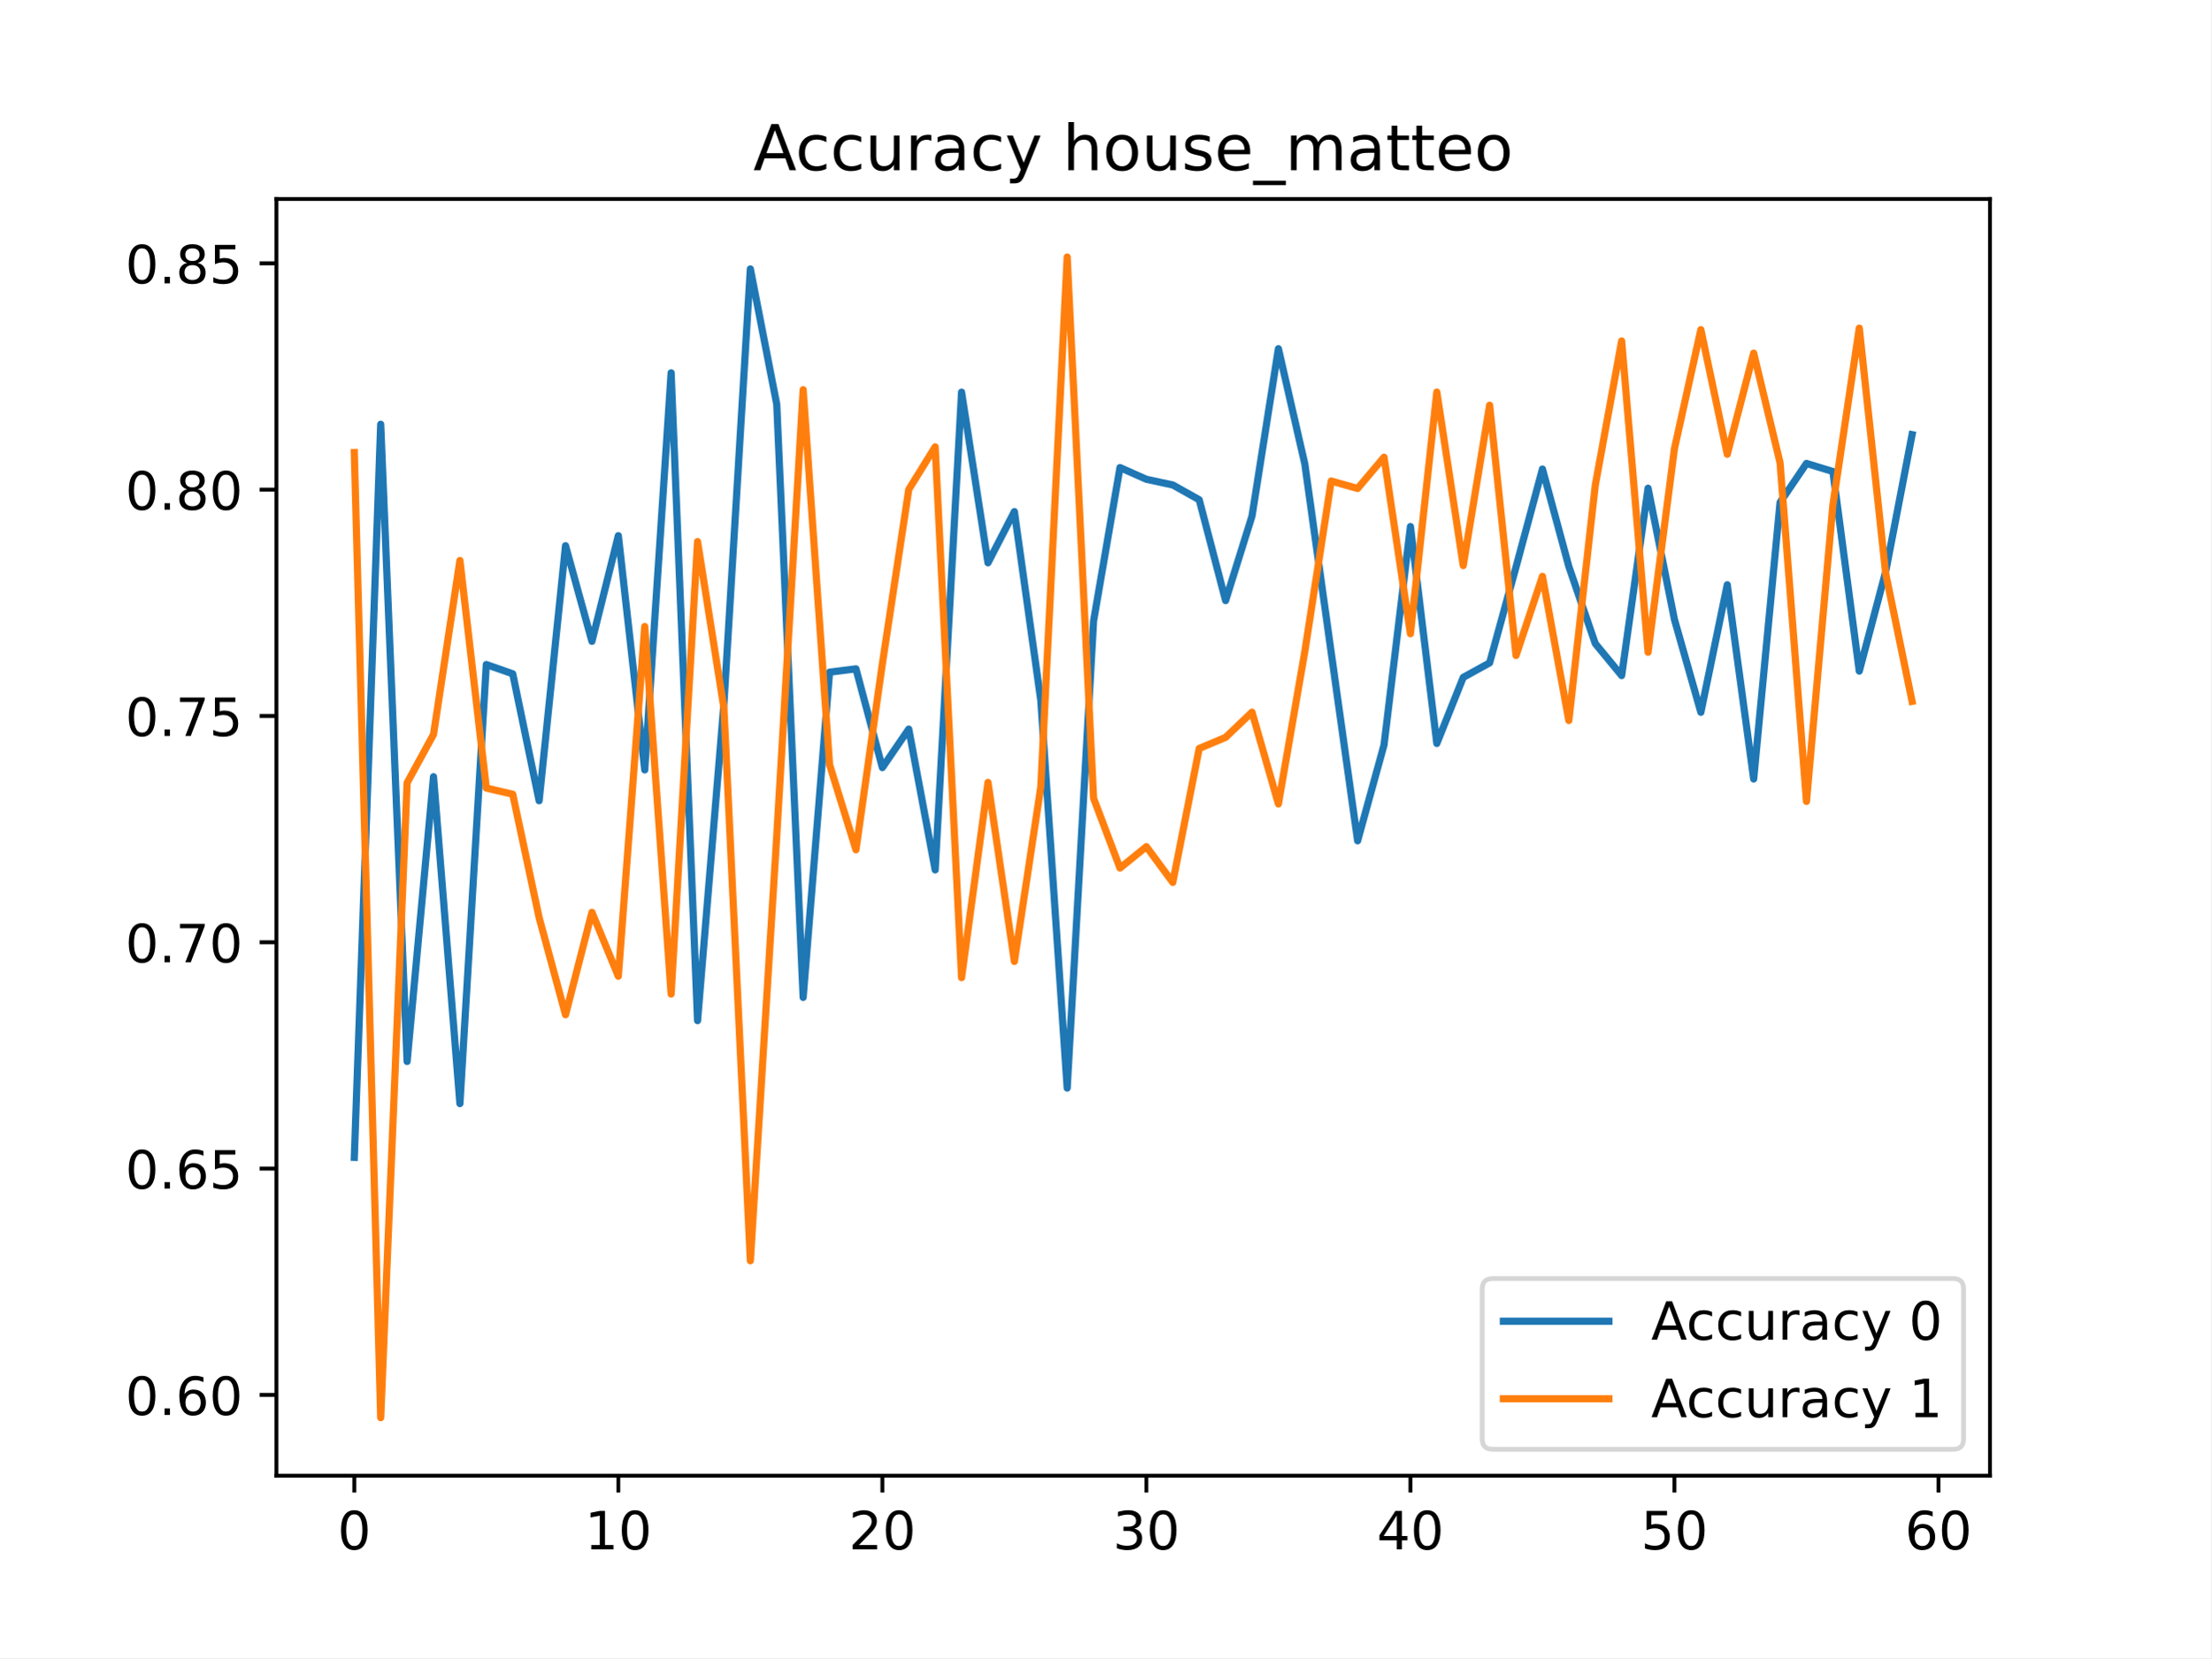
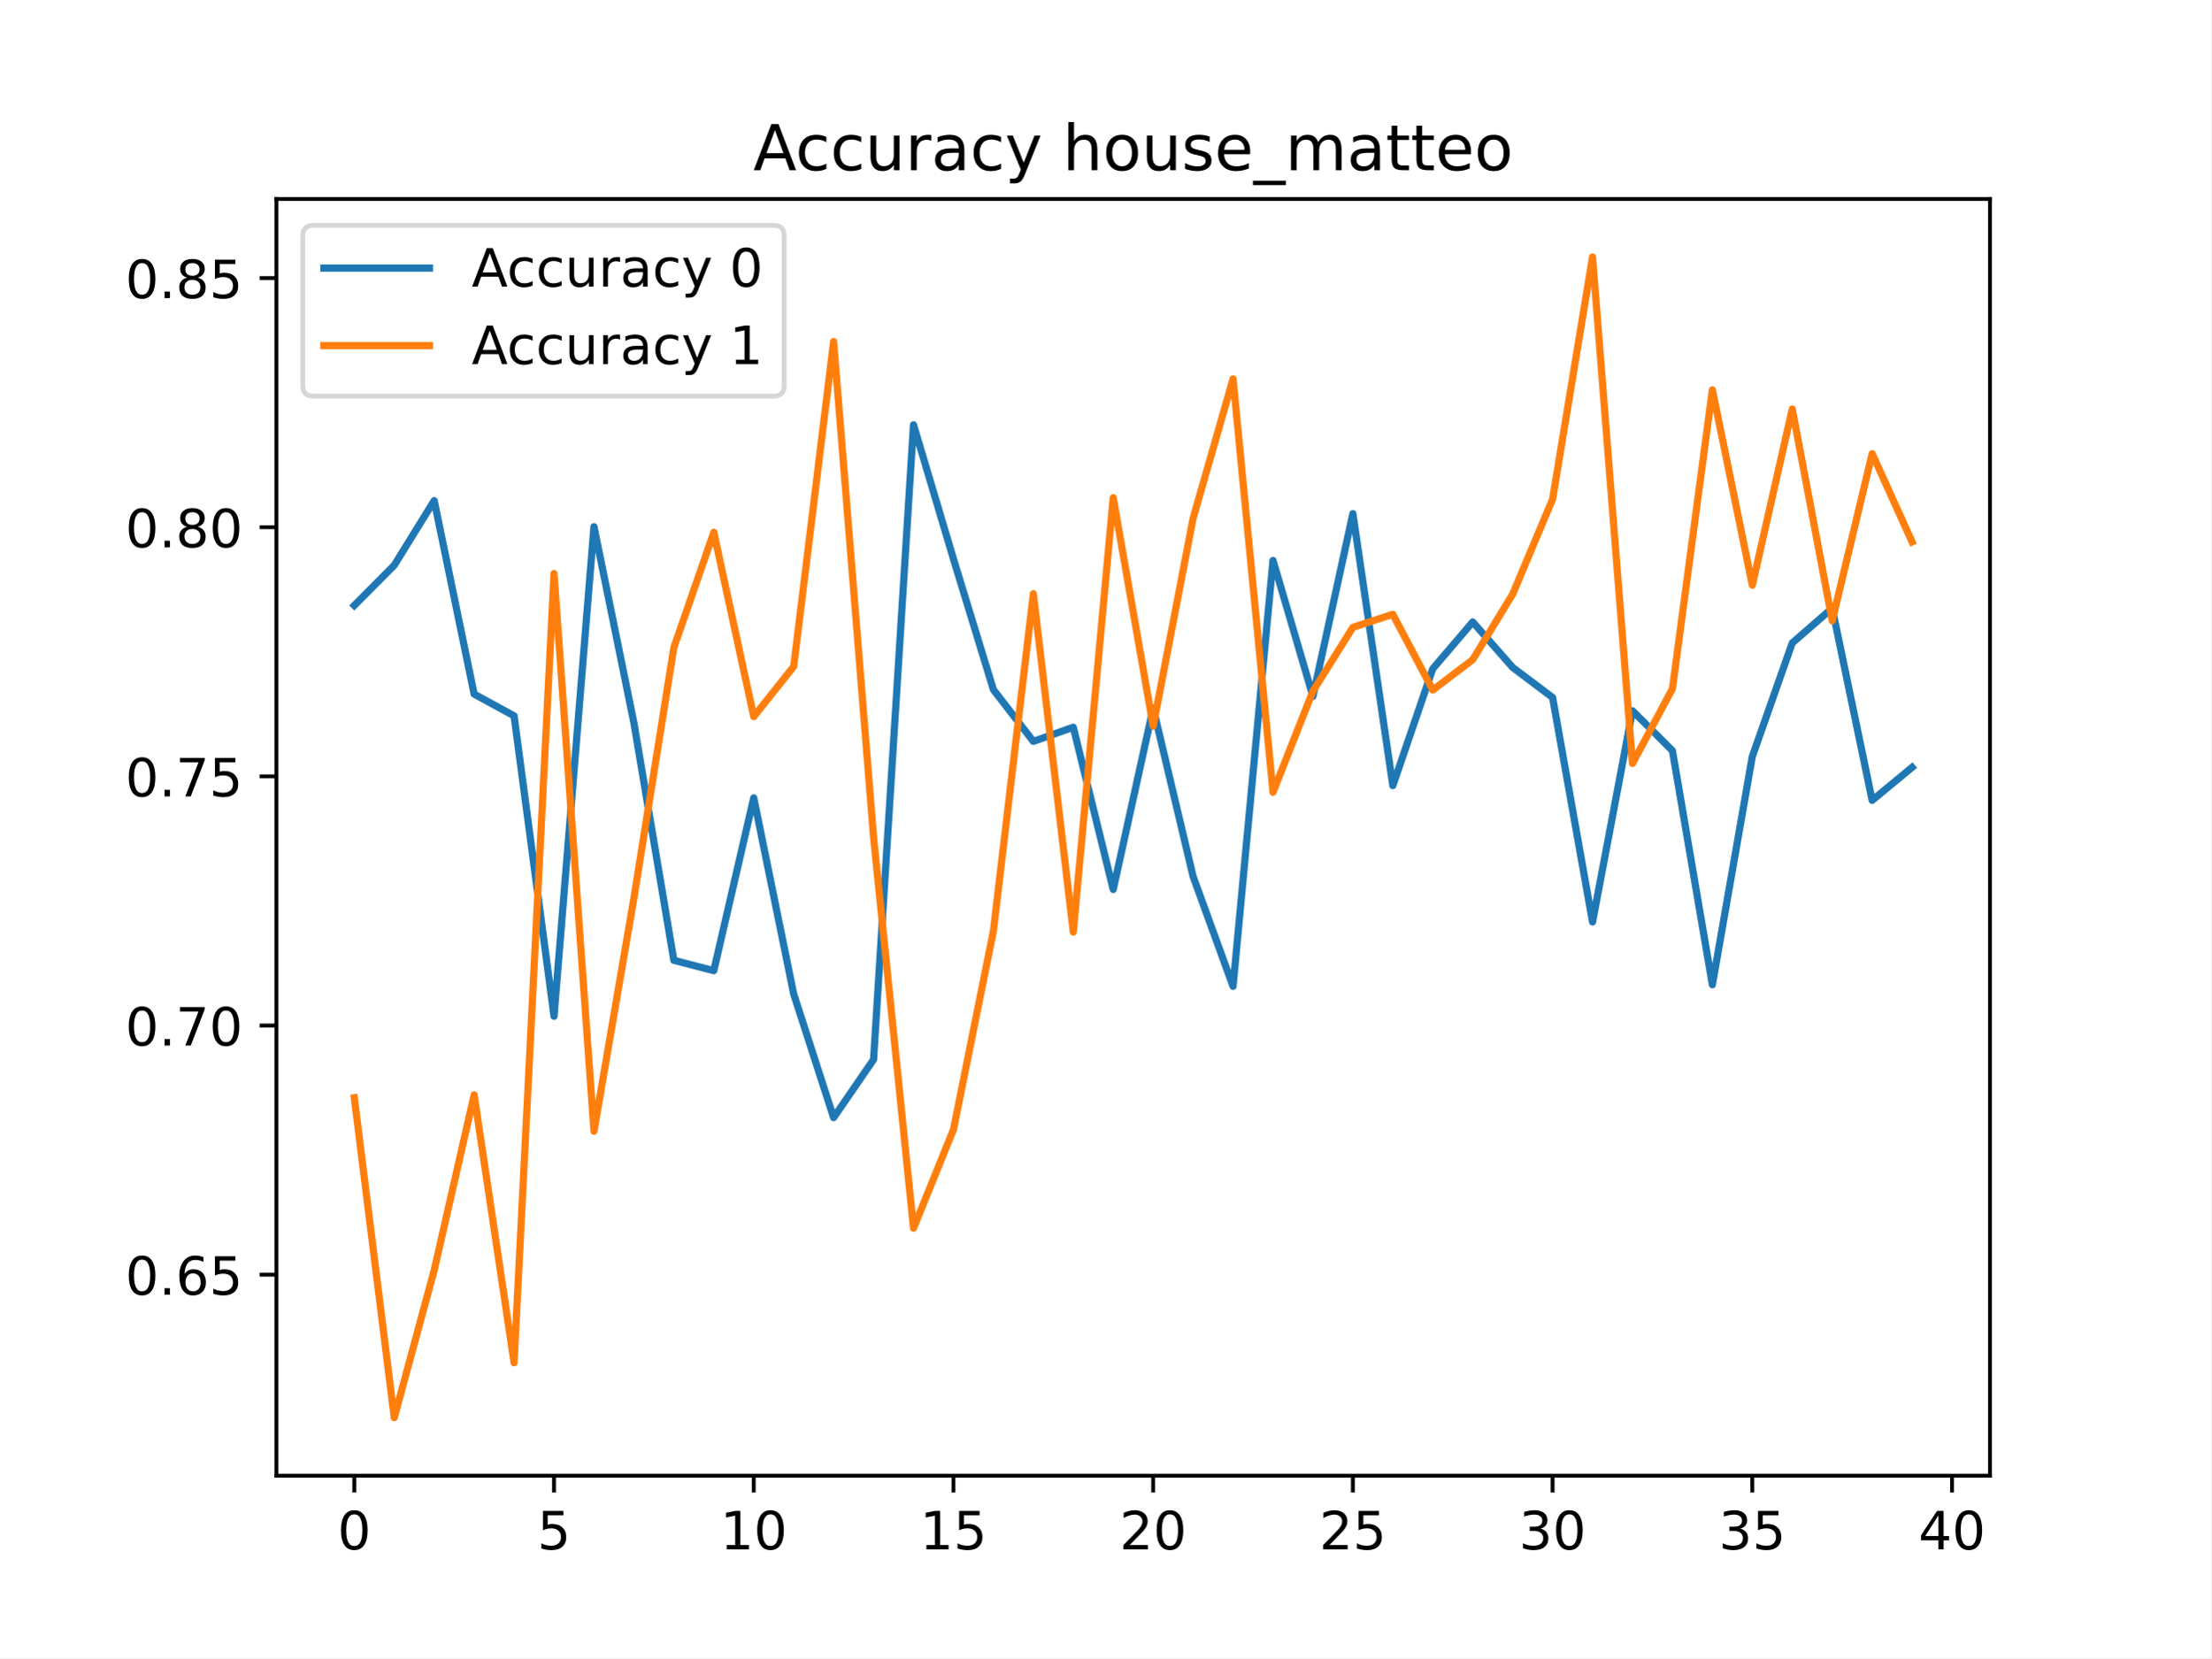
<svg xmlns="http://www.w3.org/2000/svg" xmlns:xlink="http://www.w3.org/1999/xlink" width="460.8pt" height="345.6pt" viewBox="0 0 460.8 345.6" version="1.1">
  <defs>
    <style type="text/css">*{stroke-linejoin: round; stroke-linecap: butt}</style>
  </defs>
  <g id="figure_1">
    <g id="patch_1">
      <path d="M 0 345.6  L 460.8 345.6  L 460.8 0  L 0 0  z " style="fill: #ffffff" />
    </g>
    <g id="axes_1">
      <g id="patch_2">
        <path d="M 57.6 307.584  L 414.72 307.584  L 414.72 41.472  L 57.6 41.472  z " style="fill: #ffffff" />
      </g>
      <g id="matplotlib.axis_1">
        <g id="xtick_1">
          <g id="line2d_1">
            <defs>
-               <path id="mea5932f3ab" d="M 0 0  L 0 3.5  " style="stroke: #000000; stroke-width: 0.8" />
+               <path id="m6c696d78ac" d="M 0 0  L 0 3.5  " style="stroke: #000000; stroke-width: 0.8" />
            </defs>
            <g>
-               <use xlink:href="#mea5932f3ab" x="73.833" y="307.584" style="stroke: #000000; stroke-width: 0.8" />
+               <use xlink:href="#m6c696d78ac" x="73.833" y="307.584" style="stroke: #000000; stroke-width: 0.8" />
            </g>
          </g>
          <g id="text_1">
            <g transform="translate(70.33335 322.9423) scale(0.11 -0.11)">
              <defs>
                <path id="DejaVuSans-30" d="M 2034 4250  Q 1547 4250 1301 3770  Q 1056 3291 1056 2328  Q 1056 1369 1301 889  Q 1547 409 2034 409  Q 2525 409 2770 889  Q 3016 1369 3016 2328  Q 3016 3291 2770 3770  Q 2525 4250 2034 4250  z M 2034 4750  Q 2819 4750 3233 4129  Q 3647 3509 3647 2328  Q 3647 1150 3233 529  Q 2819 -91 2034 -91  Q 1250 -91 836 529  Q 422 1150 422 2328  Q 422 3509 836 4129  Q 1250 4750 2034 4750  z " transform="scale(0.015625)" />
              </defs>
              <use xlink:href="#DejaVuSans-30" />
            </g>
          </g>
        </g>
        <g id="xtick_2">
          <g id="line2d_2">
            <g>
-               <use xlink:href="#mea5932f3ab" x="128.859" y="307.584" style="stroke: #000000; stroke-width: 0.8" />
+               <use xlink:href="#m6c696d78ac" x="115.455" y="307.584" style="stroke: #000000; stroke-width: 0.8" />
            </g>
          </g>
          <g id="text_2">
-             <g transform="translate(121.8602 322.9423) scale(0.11 -0.11)">
+             <g transform="translate(111.9557 322.9423) scale(0.11 -0.11)">
+               <defs>
+                 <path id="DejaVuSans-35" d="M 691 4666  L 3169 4666  L 3169 4134  L 1269 4134  L 1269 2991  Q 1406 3038 1543 3061  Q 1681 3084 1819 3084  Q 2600 3084 3056 2656  Q 3513 2228 3513 1497  Q 3513 744 3044 326  Q 2575 -91 1722 -91  Q 1428 -91 1123 -41  Q 819 9 494 109  L 494 744  Q 775 591 1075 516  Q 1375 441 1709 441  Q 2250 441 2565 725  Q 2881 1009 2881 1497  Q 2881 1984 2565 2268  Q 2250 2553 1709 2553  Q 1456 2553 1204 2497  Q 953 2441 691 2322  L 691 4666  z " transform="scale(0.015625)" />
+               </defs>
+               <use xlink:href="#DejaVuSans-35" />
+             </g>
+           </g>
+         </g>
+         <g id="xtick_3">
+           <g id="line2d_3">
+             <g>
+               <use xlink:href="#m6c696d78ac" x="157.077" y="307.584" style="stroke: #000000; stroke-width: 0.8" />
+             </g>
+           </g>
+           <g id="text_3">
+             <g transform="translate(150.0787 322.9423) scale(0.11 -0.11)">
              <defs>
                <path id="DejaVuSans-31" d="M 794 531  L 1825 531  L 1825 4091  L 703 3866  L 703 4441  L 1819 4666  L 2450 4666  L 2450 531  L 3481 531  L 3481 0  L 794 0  L 794 531  z " transform="scale(0.015625)" />
              </defs>
              <use xlink:href="#DejaVuSans-31" />
              <use xlink:href="#DejaVuSans-30" x="63.623" />
            </g>
          </g>
        </g>
-         <g id="xtick_3">
-           <g id="line2d_3">
-             <g>
-               <use xlink:href="#mea5932f3ab" x="183.885" y="307.584" style="stroke: #000000; stroke-width: 0.8" />
-             </g>
-           </g>
-           <g id="text_3">
-             <g transform="translate(176.8864 322.9423) scale(0.11 -0.11)">
+         <g id="xtick_4">
+           <g id="line2d_4">
+             <g>
+               <use xlink:href="#m6c696d78ac" x="198.7" y="307.584" style="stroke: #000000; stroke-width: 0.8" />
+             </g>
+           </g>
+           <g id="text_4">
+             <g transform="translate(191.7011 322.9423) scale(0.11 -0.11)">
+               <use xlink:href="#DejaVuSans-31" />
+               <use xlink:href="#DejaVuSans-35" x="63.623" />
+             </g>
+           </g>
+         </g>
+         <g id="xtick_5">
+           <g id="line2d_5">
+             <g>
+               <use xlink:href="#m6c696d78ac" x="240.322" y="307.584" style="stroke: #000000; stroke-width: 0.8" />
+             </g>
+           </g>
+           <g id="text_5">
+             <g transform="translate(233.3235 322.9423) scale(0.11 -0.11)">
              <defs>
                <path id="DejaVuSans-32" d="M 1228 531  L 3431 531  L 3431 0  L 469 0  L 469 531  Q 828 903 1448 1529  Q 2069 2156 2228 2338  Q 2531 2678 2651 2914  Q 2772 3150 2772 3378  Q 2772 3750 2511 3984  Q 2250 4219 1831 4219  Q 1534 4219 1204 4116  Q 875 4013 500 3803  L 500 4441  Q 881 4594 1212 4672  Q 1544 4750 1819 4750  Q 2544 4750 2975 4387  Q 3406 4025 3406 3419  Q 3406 3131 3298 2873  Q 3191 2616 2906 2266  Q 2828 2175 2409 1742  Q 1991 1309 1228 531  z " transform="scale(0.015625)" />
              </defs>
              <use xlink:href="#DejaVuSans-32" />
              <use xlink:href="#DejaVuSans-30" x="63.623" />
            </g>
          </g>
        </g>
-         <g id="xtick_4">
-           <g id="line2d_4">
-             <g>
-               <use xlink:href="#mea5932f3ab" x="238.911" y="307.584" style="stroke: #000000; stroke-width: 0.8" />
-             </g>
-           </g>
-           <g id="text_4">
-             <g transform="translate(231.9126 322.9423) scale(0.11 -0.11)">
+         <g id="xtick_6">
+           <g id="line2d_6">
+             <g>
+               <use xlink:href="#m6c696d78ac" x="281.945" y="307.584" style="stroke: #000000; stroke-width: 0.8" />
+             </g>
+           </g>
+           <g id="text_6">
+             <g transform="translate(274.9459 322.9423) scale(0.11 -0.11)">
+               <use xlink:href="#DejaVuSans-32" />
+               <use xlink:href="#DejaVuSans-35" x="63.623" />
+             </g>
+           </g>
+         </g>
+         <g id="xtick_7">
+           <g id="line2d_7">
+             <g>
+               <use xlink:href="#m6c696d78ac" x="323.567" y="307.584" style="stroke: #000000; stroke-width: 0.8" />
+             </g>
+           </g>
+           <g id="text_7">
+             <g transform="translate(316.5682 322.9423) scale(0.11 -0.11)">
              <defs>
                <path id="DejaVuSans-33" d="M 2597 2516  Q 3050 2419 3304 2112  Q 3559 1806 3559 1356  Q 3559 666 3084 287  Q 2609 -91 1734 -91  Q 1441 -91 1130 -33  Q 819 25 488 141  L 488 750  Q 750 597 1062 519  Q 1375 441 1716 441  Q 2309 441 2620 675  Q 2931 909 2931 1356  Q 2931 1769 2642 2001  Q 2353 2234 1838 2234  L 1294 2234  L 1294 2753  L 1863 2753  Q 2328 2753 2575 2939  Q 2822 3125 2822 3475  Q 2822 3834 2567 4026  Q 2313 4219 1838 4219  Q 1578 4219 1281 4162  Q 984 4106 628 3988  L 628 4550  Q 988 4650 1302 4700  Q 1616 4750 1894 4750  Q 2613 4750 3031 4423  Q 3450 4097 3450 3541  Q 3450 3153 3228 2886  Q 3006 2619 2597 2516  z " transform="scale(0.015625)" />
              </defs>
              <use xlink:href="#DejaVuSans-33" />
              <use xlink:href="#DejaVuSans-30" x="63.623" />
            </g>
          </g>
        </g>
-         <g id="xtick_5">
-           <g id="line2d_5">
-             <g>
-               <use xlink:href="#mea5932f3ab" x="293.938" y="307.584" style="stroke: #000000; stroke-width: 0.8" />
-             </g>
-           </g>
-           <g id="text_5">
-             <g transform="translate(286.9388 322.9423) scale(0.11 -0.11)">
+         <g id="xtick_8">
+           <g id="line2d_8">
+             <g>
+               <use xlink:href="#m6c696d78ac" x="365.189" y="307.584" style="stroke: #000000; stroke-width: 0.8" />
+             </g>
+           </g>
+           <g id="text_8">
+             <g transform="translate(358.1906 322.9423) scale(0.11 -0.11)">
+               <use xlink:href="#DejaVuSans-33" />
+               <use xlink:href="#DejaVuSans-35" x="63.623" />
+             </g>
+           </g>
+         </g>
+         <g id="xtick_9">
+           <g id="line2d_9">
+             <g>
+               <use xlink:href="#m6c696d78ac" x="406.812" y="307.584" style="stroke: #000000; stroke-width: 0.8" />
+             </g>
+           </g>
+           <g id="text_9">
+             <g transform="translate(399.813 322.9423) scale(0.11 -0.11)">
              <defs>
                <path id="DejaVuSans-34" d="M 2419 4116  L 825 1625  L 2419 1625  L 2419 4116  z M 2253 4666  L 3047 4666  L 3047 1625  L 3713 1625  L 3713 1100  L 3047 1100  L 3047 0  L 2419 0  L 2419 1100  L 313 1100  L 313 1709  L 2253 4666  z " transform="scale(0.015625)" />
              </defs>
              <use xlink:href="#DejaVuSans-34" />
              <use xlink:href="#DejaVuSans-30" x="63.623" />
            </g>
          </g>
        </g>
-         <g id="xtick_6">
-           <g id="line2d_6">
-             <g>
-               <use xlink:href="#mea5932f3ab" x="348.964" y="307.584" style="stroke: #000000; stroke-width: 0.8" />
-             </g>
-           </g>
-           <g id="text_6">
-             <g transform="translate(341.9649 322.9423) scale(0.11 -0.11)">
-               <defs>
-                 <path id="DejaVuSans-35" d="M 691 4666  L 3169 4666  L 3169 4134  L 1269 4134  L 1269 2991  Q 1406 3038 1543 3061  Q 1681 3084 1819 3084  Q 2600 3084 3056 2656  Q 3513 2228 3513 1497  Q 3513 744 3044 326  Q 2575 -91 1722 -91  Q 1428 -91 1123 -41  Q 819 9 494 109  L 494 744  Q 775 591 1075 516  Q 1375 441 1709 441  Q 2250 441 2565 725  Q 2881 1009 2881 1497  Q 2881 1984 2565 2268  Q 2250 2553 1709 2553  Q 1456 2553 1204 2497  Q 953 2441 691 2322  L 691 4666  z " transform="scale(0.015625)" />
-               </defs>
-               <use xlink:href="#DejaVuSans-35" />
-               <use xlink:href="#DejaVuSans-30" x="63.623" />
-             </g>
-           </g>
-         </g>
-         <g id="xtick_7">
-           <g id="line2d_7">
-             <g>
-               <use xlink:href="#mea5932f3ab" x="403.99" y="307.584" style="stroke: #000000; stroke-width: 0.8" />
-             </g>
-           </g>
-           <g id="text_7">
-             <g transform="translate(396.9911 322.9423) scale(0.11 -0.11)">
-               <defs>
-                 <path id="DejaVuSans-36" d="M 2113 2584  Q 1688 2584 1439 2293  Q 1191 2003 1191 1497  Q 1191 994 1439 701  Q 1688 409 2113 409  Q 2538 409 2786 701  Q 3034 994 3034 1497  Q 3034 2003 2786 2293  Q 2538 2584 2113 2584  z M 3366 4563  L 3366 3988  Q 3128 4100 2886 4159  Q 2644 4219 2406 4219  Q 1781 4219 1451 3797  Q 1122 3375 1075 2522  Q 1259 2794 1537 2939  Q 1816 3084 2150 3084  Q 2853 3084 3261 2657  Q 3669 2231 3669 1497  Q 3669 778 3244 343  Q 2819 -91 2113 -91  Q 1303 -91 875 529  Q 447 1150 447 2328  Q 447 3434 972 4092  Q 1497 4750 2381 4750  Q 2619 4750 2861 4703  Q 3103 4656 3366 4563  z " transform="scale(0.015625)" />
-               </defs>
-               <use xlink:href="#DejaVuSans-36" />
-               <use xlink:href="#DejaVuSans-30" x="63.623" />
-             </g>
-           </g>
-         </g>
      </g>
      <g id="matplotlib.axis_2">
        <g id="ytick_1">
-           <g id="line2d_8">
+           <g id="line2d_10">
            <defs>
-               <path id="mc8de9f259e" d="M 0 0  L -3.5 0  " style="stroke: #000000; stroke-width: 0.8" />
+               <path id="m662766ee62" d="M 0 0  L -3.5 0  " style="stroke: #000000; stroke-width: 0.8" />
            </defs>
            <g>
-               <use xlink:href="#mc8de9f259e" x="57.6" y="290.747" style="stroke: #000000; stroke-width: 0.8" />
-             </g>
-           </g>
-           <g id="text_8">
-             <g transform="translate(26.10781 294.9262) scale(0.11 -0.11)">
+               <use xlink:href="#m662766ee62" x="57.6" y="265.68" style="stroke: #000000; stroke-width: 0.8" />
+             </g>
+           </g>
+           <g id="text_10">
+             <g transform="translate(26.10781 269.8594) scale(0.11 -0.11)">
              <defs>
                <path id="DejaVuSans-2e" d="M 684 794  L 1344 794  L 1344 0  L 684 0  L 684 794  z " transform="scale(0.015625)" />
-               </defs>
-               <use xlink:href="#DejaVuSans-30" />
-               <use xlink:href="#DejaVuSans-2e" x="63.623" />
-               <use xlink:href="#DejaVuSans-36" x="95.41" />
-               <use xlink:href="#DejaVuSans-30" x="159.033" />
-             </g>
-           </g>
-         </g>
-         <g id="ytick_2">
-           <g id="line2d_9">
-             <g>
-               <use xlink:href="#mc8de9f259e" x="57.6" y="243.573" style="stroke: #000000; stroke-width: 0.8" />
-             </g>
-           </g>
-           <g id="text_9">
-             <g transform="translate(26.10781 247.7524) scale(0.11 -0.11)">
+                 <path id="DejaVuSans-36" d="M 2113 2584  Q 1688 2584 1439 2293  Q 1191 2003 1191 1497  Q 1191 994 1439 701  Q 1688 409 2113 409  Q 2538 409 2786 701  Q 3034 994 3034 1497  Q 3034 2003 2786 2293  Q 2538 2584 2113 2584  z M 3366 4563  L 3366 3988  Q 3128 4100 2886 4159  Q 2644 4219 2406 4219  Q 1781 4219 1451 3797  Q 1122 3375 1075 2522  Q 1259 2794 1537 2939  Q 1816 3084 2150 3084  Q 2853 3084 3261 2657  Q 3669 2231 3669 1497  Q 3669 778 3244 343  Q 2819 -91 2113 -91  Q 1303 -91 875 529  Q 447 1150 447 2328  Q 447 3434 972 4092  Q 1497 4750 2381 4750  Q 2619 4750 2861 4703  Q 3103 4656 3366 4563  z " transform="scale(0.015625)" />
+               </defs>
              <use xlink:href="#DejaVuSans-30" />
              <use xlink:href="#DejaVuSans-2e" x="63.623" />
              <use xlink:href="#DejaVuSans-36" x="95.41" />
              <use xlink:href="#DejaVuSans-35" x="159.033" />
            </g>
          </g>
        </g>
-         <g id="ytick_3">
-           <g id="line2d_10">
-             <g>
-               <use xlink:href="#mc8de9f259e" x="57.6" y="196.399" style="stroke: #000000; stroke-width: 0.8" />
-             </g>
-           </g>
-           <g id="text_10">
-             <g transform="translate(26.10781 200.5785) scale(0.11 -0.11)">
+         <g id="ytick_2">
+           <g id="line2d_11">
+             <g>
+               <use xlink:href="#m662766ee62" x="57.6" y="213.749" style="stroke: #000000; stroke-width: 0.8" />
+             </g>
+           </g>
+           <g id="text_11">
+             <g transform="translate(26.10781 217.9278) scale(0.11 -0.11)">
              <defs>
                <path id="DejaVuSans-37" d="M 525 4666  L 3525 4666  L 3525 4397  L 1831 0  L 1172 0  L 2766 4134  L 525 4134  L 525 4666  z " transform="scale(0.015625)" />
              </defs>
              <use xlink:href="#DejaVuSans-30" />
              <use xlink:href="#DejaVuSans-2e" x="63.623" />
              <use xlink:href="#DejaVuSans-37" x="95.41" />
              <use xlink:href="#DejaVuSans-30" x="159.033" />
            </g>
          </g>
        </g>
-         <g id="ytick_4">
-           <g id="line2d_11">
-             <g>
-               <use xlink:href="#mc8de9f259e" x="57.6" y="149.226" style="stroke: #000000; stroke-width: 0.8" />
-             </g>
-           </g>
-           <g id="text_11">
-             <g transform="translate(26.10781 153.4047) scale(0.11 -0.11)">
+         <g id="ytick_3">
+           <g id="line2d_12">
+             <g>
+               <use xlink:href="#m662766ee62" x="57.6" y="161.817" style="stroke: #000000; stroke-width: 0.8" />
+             </g>
+           </g>
+           <g id="text_12">
+             <g transform="translate(26.10781 165.9962) scale(0.11 -0.11)">
              <use xlink:href="#DejaVuSans-30" />
              <use xlink:href="#DejaVuSans-2e" x="63.623" />
              <use xlink:href="#DejaVuSans-37" x="95.41" />
              <use xlink:href="#DejaVuSans-35" x="159.033" />
            </g>
          </g>
        </g>
-         <g id="ytick_5">
-           <g id="line2d_12">
-             <g>
-               <use xlink:href="#mc8de9f259e" x="57.6" y="102.052" style="stroke: #000000; stroke-width: 0.8" />
-             </g>
-           </g>
-           <g id="text_12">
-             <g transform="translate(26.10781 106.2309) scale(0.11 -0.11)">
+         <g id="ytick_4">
+           <g id="line2d_13">
+             <g>
+               <use xlink:href="#m662766ee62" x="57.6" y="109.885" style="stroke: #000000; stroke-width: 0.8" />
+             </g>
+           </g>
+           <g id="text_13">
+             <g transform="translate(26.10781 114.0646) scale(0.11 -0.11)">
              <defs>
                <path id="DejaVuSans-38" d="M 2034 2216  Q 1584 2216 1326 1975  Q 1069 1734 1069 1313  Q 1069 891 1326 650  Q 1584 409 2034 409  Q 2484 409 2743 651  Q 3003 894 3003 1313  Q 3003 1734 2745 1975  Q 2488 2216 2034 2216  z M 1403 2484  Q 997 2584 770 2862  Q 544 3141 544 3541  Q 544 4100 942 4425  Q 1341 4750 2034 4750  Q 2731 4750 3128 4425  Q 3525 4100 3525 3541  Q 3525 3141 3298 2862  Q 3072 2584 2669 2484  Q 3125 2378 3379 2068  Q 3634 1759 3634 1313  Q 3634 634 3220 271  Q 2806 -91 2034 -91  Q 1263 -91 848 271  Q 434 634 434 1313  Q 434 1759 690 2068  Q 947 2378 1403 2484  z M 1172 3481  Q 1172 3119 1398 2916  Q 1625 2713 2034 2713  Q 2441 2713 2670 2916  Q 2900 3119 2900 3481  Q 2900 3844 2670 4047  Q 2441 4250 2034 4250  Q 1625 4250 1398 4047  Q 1172 3844 1172 3481  z " transform="scale(0.015625)" />
              </defs>
              <use xlink:href="#DejaVuSans-30" />
              <use xlink:href="#DejaVuSans-2e" x="63.623" />
              <use xlink:href="#DejaVuSans-38" x="95.41" />
              <use xlink:href="#DejaVuSans-30" x="159.033" />
            </g>
          </g>
        </g>
-         <g id="ytick_6">
-           <g id="line2d_13">
-             <g>
-               <use xlink:href="#mc8de9f259e" x="57.6" y="54.878" style="stroke: #000000; stroke-width: 0.8" />
-             </g>
-           </g>
-           <g id="text_13">
-             <g transform="translate(26.10781 59.05702) scale(0.11 -0.11)">
+         <g id="ytick_5">
+           <g id="line2d_14">
+             <g>
+               <use xlink:href="#m662766ee62" x="57.6" y="57.954" style="stroke: #000000; stroke-width: 0.8" />
+             </g>
+           </g>
+           <g id="text_14">
+             <g transform="translate(26.10781 62.13298) scale(0.11 -0.11)">
              <use xlink:href="#DejaVuSans-30" />
              <use xlink:href="#DejaVuSans-2e" x="63.623" />
              <use xlink:href="#DejaVuSans-38" x="95.41" />
              <use xlink:href="#DejaVuSans-35" x="159.033" />
            </g>
          </g>
        </g>
      </g>
-       <g id="line2d_14">
-         <path d="M 73.833 241.232  L 79.335 88.425  L 84.838 221.247  L 90.341 161.891  L 95.843 230.024  L 101.346 138.504  L 106.848 140.435  L 112.351 166.905  L 117.854 113.742  L 123.356 133.671  L 128.859 111.645  L 134.362 160.475  L 139.864 77.704  L 145.367 212.734  L 150.869 146.629  L 156.372 56.053  L 161.875 84.287  L 167.377 207.887  L 172.88 140.101  L 178.382 139.407  L 183.885 159.989  L 189.388 151.961  L 194.89 181.32  L 200.393 81.731  L 205.896 117.312  L 211.398 106.632  L 216.901 145.948  L 222.403 226.789  L 227.906 129.422  L 233.409 97.452  L 238.911 99.896  L 244.414 101.077  L 249.917 104.16  L 255.419 125.186  L 260.922 107.562  L 266.424 72.676  L 271.927 96.702  L 277.43 136.032  L 282.932 175.251  L 288.435 155.267  L 293.938 109.743  L 299.44 154.961  L 304.943 141.185  L 310.445 138.157  L 315.948 118.173  L 321.451 97.758  L 326.953 118.075  L 332.456 134.13  L 337.958 140.81  L 343.461 101.757  L 348.964 129.13  L 354.466 148.462  L 359.969 121.881  L 365.472 162.363  L 370.974 104.715  L 376.477 96.591  L 381.979 98.271  L 387.482 139.879  L 392.985 119.145  L 398.487 90.592  " clip-path="url(#pcb7a2e6d35)" style="fill: none; stroke: #1f77b4; stroke-width: 1.5; stroke-linecap: square" />
-       </g>
      <g id="line2d_15">
-         <path d="M 73.833 94.315  L 79.335 295.488  L 84.838 163.163  L 90.341 153.078  L 95.843 116.818  L 101.346 164.251  L 106.848 165.542  L 112.351 191.264  L 117.854 211.502  L 123.356 190.154  L 128.859 203.479  L 134.362 130.574  L 139.864 207.196  L 145.367 112.875  L 150.869 147.639  L 156.372 262.786  L 161.875 174.222  L 167.377 81.216  L 172.88 159.378  L 178.382 177.123  L 183.885 138.348  L 189.388 102.02  L 194.89 93.136  L 200.393 203.774  L 205.896 163.072  L 211.398 200.397  L 216.901 164.047  L 222.403 53.568  L 227.906 166.381  L 233.409 180.93  L 238.911 176.466  L 244.414 183.922  L 249.917 156.002  L 255.419 153.69  L 260.922 148.432  L 266.424 167.559  L 271.927 135.809  L 277.43 100.252  L 282.932 101.816  L 288.435 95.289  L 293.938 132.093  L 299.44 81.715  L 304.943 117.884  L 310.445 84.457  L 315.948 136.625  L 321.451 120.127  L 326.953 150.177  L 332.456 101.181  L 337.958 71.063  L 343.461 135.945  L 348.964 93.499  L 354.466 68.706  L 359.969 94.677  L 365.472 73.601  L 370.974 96.468  L 376.477 167.038  L 381.979 105.261  L 387.482 68.389  L 392.985 119.538  L 398.487 146.189  " clip-path="url(#pcb7a2e6d35)" style="fill: none; stroke: #ff7f0e; stroke-width: 1.5; stroke-linecap: square" />
+         <path d="M 73.833 126.195  L 82.157 117.817  L 90.482 104.348  L 98.806 144.663  L 107.131 149.204  L 115.455 211.825  L 123.78 109.775  L 132.104 150.672  L 140.429 200.16  L 148.753 202.316  L 157.077 166.297  L 165.402 207.178  L 173.726 232.954  L 182.051 220.845  L 190.375 88.54  L 198.7 116.502  L 207.024 143.746  L 215.349 154.524  L 223.673 151.574  L 231.998 185.392  L 240.322 147.599  L 248.647 182.686  L 256.971 205.588  L 265.296 116.808  L 273.62 145.153  L 281.945 107.054  L 290.269 163.743  L 298.594 139.389  L 306.918 129.635  L 315.243 139.114  L 323.567 145.382  L 331.891 192.164  L 340.216 148.149  L 348.54 156.466  L 356.865 205.251  L 365.189 157.674  L 373.514 134.007  L 381.838 126.761  L 390.163 166.816  L 398.487 159.937  " clip-path="url(#pe76de03bf6)" style="fill: none; stroke: #1f77b4; stroke-width: 1.5; stroke-linecap: square" />
+       </g>
+       <g id="line2d_16">
+         <path d="M 73.833 228.802  L 82.157 295.488  L 90.482 264.752  L 98.806 228.203  L 107.131 284.037  L 115.455 119.53  L 123.78 235.788  L 132.104 187.189  L 140.429 134.973  L 148.753 110.948  L 157.077 149.368  L 165.402 138.915  L 173.726 71.181  L 182.051 174.516  L 190.375 255.995  L 198.7 235.438  L 207.024 194.05  L 215.349 123.747  L 223.673 194.274  L 231.998 103.738  L 240.322 151.364  L 248.647 108.029  L 256.971 78.965  L 265.296 165.135  L 273.62 144.054  L 281.945 130.757  L 290.269 128.038  L 298.594 143.83  L 306.918 137.493  L 315.243 123.846  L 323.567 104.038  L 331.891 53.568  L 340.216 159.123  L 348.54 143.555  L 356.865 81.26  L 365.189 121.975  L 373.514 85.252  L 381.838 129.385  L 390.163 94.557  L 398.487 112.944  " clip-path="url(#pe76de03bf6)" style="fill: none; stroke: #ff7f0e; stroke-width: 1.5; stroke-linecap: square" />
      </g>
      <g id="patch_3">
        <path d="M 57.6 307.584  L 57.6 41.472  " style="fill: none; stroke: #000000; stroke-width: 0.8; stroke-linejoin: miter; stroke-linecap: square" />
      </g>
      <g id="patch_4">
        <path d="M 414.72 307.584  L 414.72 41.472  " style="fill: none; stroke: #000000; stroke-width: 0.8; stroke-linejoin: miter; stroke-linecap: square" />
      </g>
      <g id="patch_5">
        <path d="M 57.6 307.584  L 414.72 307.584  " style="fill: none; stroke: #000000; stroke-width: 0.8; stroke-linejoin: miter; stroke-linecap: square" />
      </g>
      <g id="patch_6">
        <path d="M 57.6 41.472  L 414.72 41.472  " style="fill: none; stroke: #000000; stroke-width: 0.8; stroke-linejoin: miter; stroke-linecap: square" />
      </g>
-       <g id="text_14">
+       <g id="text_15">
        <g transform="translate(156.9786 35.472) scale(0.132 -0.132)">
          <defs>
            <path id="DejaVuSans-41" d="M 2188 4044  L 1331 1722  L 3047 1722  L 2188 4044  z M 1831 4666  L 2547 4666  L 4325 0  L 3669 0  L 3244 1197  L 1141 1197  L 716 0  L 50 0  L 1831 4666  z " transform="scale(0.015625)" />
            <path id="DejaVuSans-63" d="M 3122 3366  L 3122 2828  Q 2878 2963 2633 3030  Q 2388 3097 2138 3097  Q 1578 3097 1268 2742  Q 959 2388 959 1747  Q 959 1106 1268 751  Q 1578 397 2138 397  Q 2388 397 2633 464  Q 2878 531 3122 666  L 3122 134  Q 2881 22 2623 -34  Q 2366 -91 2075 -91  Q 1284 -91 818 406  Q 353 903 353 1747  Q 353 2603 823 3093  Q 1294 3584 2113 3584  Q 2378 3584 2631 3529  Q 2884 3475 3122 3366  z " transform="scale(0.015625)" />
            <path id="DejaVuSans-75" d="M 544 1381  L 544 3500  L 1119 3500  L 1119 1403  Q 1119 906 1312 657  Q 1506 409 1894 409  Q 2359 409 2629 706  Q 2900 1003 2900 1516  L 2900 3500  L 3475 3500  L 3475 0  L 2900 0  L 2900 538  Q 2691 219 2414 64  Q 2138 -91 1772 -91  Q 1169 -91 856 284  Q 544 659 544 1381  z M 1991 3584  L 1991 3584  z " transform="scale(0.015625)" />
            <path id="DejaVuSans-72" d="M 2631 2963  Q 2534 3019 2420 3045  Q 2306 3072 2169 3072  Q 1681 3072 1420 2755  Q 1159 2438 1159 1844  L 1159 0  L 581 0  L 581 3500  L 1159 3500  L 1159 2956  Q 1341 3275 1631 3429  Q 1922 3584 2338 3584  Q 2397 3584 2469 3576  Q 2541 3569 2628 3553  L 2631 2963  z " transform="scale(0.015625)" />
            <path id="DejaVuSans-61" d="M 2194 1759  Q 1497 1759 1228 1600  Q 959 1441 959 1056  Q 959 750 1161 570  Q 1363 391 1709 391  Q 2188 391 2477 730  Q 2766 1069 2766 1631  L 2766 1759  L 2194 1759  z M 3341 1997  L 3341 0  L 2766 0  L 2766 531  Q 2569 213 2275 61  Q 1981 -91 1556 -91  Q 1019 -91 701 211  Q 384 513 384 1019  Q 384 1609 779 1909  Q 1175 2209 1959 2209  L 2766 2209  L 2766 2266  Q 2766 2663 2505 2880  Q 2244 3097 1772 3097  Q 1472 3097 1187 3025  Q 903 2953 641 2809  L 641 3341  Q 956 3463 1253 3523  Q 1550 3584 1831 3584  Q 2591 3584 2966 3190  Q 3341 2797 3341 1997  z " transform="scale(0.015625)" />
            <path id="DejaVuSans-79" d="M 2059 -325  Q 1816 -950 1584 -1140  Q 1353 -1331 966 -1331  L 506 -1331  L 506 -850  L 844 -850  Q 1081 -850 1212 -737  Q 1344 -625 1503 -206  L 1606 56  L 191 3500  L 800 3500  L 1894 763  L 2988 3500  L 3597 3500  L 2059 -325  z " transform="scale(0.015625)" />
            <path id="DejaVuSans-20" transform="scale(0.015625)" />
            <path id="DejaVuSans-68" d="M 3513 2113  L 3513 0  L 2938 0  L 2938 2094  Q 2938 2591 2744 2837  Q 2550 3084 2163 3084  Q 1697 3084 1428 2787  Q 1159 2491 1159 1978  L 1159 0  L 581 0  L 581 4863  L 1159 4863  L 1159 2956  Q 1366 3272 1645 3428  Q 1925 3584 2291 3584  Q 2894 3584 3203 3211  Q 3513 2838 3513 2113  z " transform="scale(0.015625)" />
            <path id="DejaVuSans-6f" d="M 1959 3097  Q 1497 3097 1228 2736  Q 959 2375 959 1747  Q 959 1119 1226 758  Q 1494 397 1959 397  Q 2419 397 2687 759  Q 2956 1122 2956 1747  Q 2956 2369 2687 2733  Q 2419 3097 1959 3097  z M 1959 3584  Q 2709 3584 3137 3096  Q 3566 2609 3566 1747  Q 3566 888 3137 398  Q 2709 -91 1959 -91  Q 1206 -91 779 398  Q 353 888 353 1747  Q 353 2609 779 3096  Q 1206 3584 1959 3584  z " transform="scale(0.015625)" />
            <path id="DejaVuSans-73" d="M 2834 3397  L 2834 2853  Q 2591 2978 2328 3040  Q 2066 3103 1784 3103  Q 1356 3103 1142 2972  Q 928 2841 928 2578  Q 928 2378 1081 2264  Q 1234 2150 1697 2047  L 1894 2003  Q 2506 1872 2764 1633  Q 3022 1394 3022 966  Q 3022 478 2636 193  Q 2250 -91 1575 -91  Q 1294 -91 989 -36  Q 684 19 347 128  L 347 722  Q 666 556 975 473  Q 1284 391 1588 391  Q 1994 391 2212 530  Q 2431 669 2431 922  Q 2431 1156 2273 1281  Q 2116 1406 1581 1522  L 1381 1569  Q 847 1681 609 1914  Q 372 2147 372 2553  Q 372 3047 722 3315  Q 1072 3584 1716 3584  Q 2034 3584 2315 3537  Q 2597 3491 2834 3397  z " transform="scale(0.015625)" />
            <path id="DejaVuSans-65" d="M 3597 1894  L 3597 1613  L 953 1613  Q 991 1019 1311 708  Q 1631 397 2203 397  Q 2534 397 2845 478  Q 3156 559 3463 722  L 3463 178  Q 3153 47 2828 -22  Q 2503 -91 2169 -91  Q 1331 -91 842 396  Q 353 884 353 1716  Q 353 2575 817 3079  Q 1281 3584 2069 3584  Q 2775 3584 3186 3129  Q 3597 2675 3597 1894  z M 3022 2063  Q 3016 2534 2758 2815  Q 2500 3097 2075 3097  Q 1594 3097 1305 2825  Q 1016 2553 972 2059  L 3022 2063  z " transform="scale(0.015625)" />
            <path id="DejaVuSans-5f" d="M 3263 -1063  L 3263 -1509  L -63 -1509  L -63 -1063  L 3263 -1063  z " transform="scale(0.015625)" />
            <path id="DejaVuSans-6d" d="M 3328 2828  Q 3544 3216 3844 3400  Q 4144 3584 4550 3584  Q 5097 3584 5394 3201  Q 5691 2819 5691 2113  L 5691 0  L 5113 0  L 5113 2094  Q 5113 2597 4934 2840  Q 4756 3084 4391 3084  Q 3944 3084 3684 2787  Q 3425 2491 3425 1978  L 3425 0  L 2847 0  L 2847 2094  Q 2847 2600 2669 2842  Q 2491 3084 2119 3084  Q 1678 3084 1418 2786  Q 1159 2488 1159 1978  L 1159 0  L 581 0  L 581 3500  L 1159 3500  L 1159 2956  Q 1356 3278 1631 3431  Q 1906 3584 2284 3584  Q 2666 3584 2933 3390  Q 3200 3197 3328 2828  z " transform="scale(0.015625)" />
            <path id="DejaVuSans-74" d="M 1172 4494  L 1172 3500  L 2356 3500  L 2356 3053  L 1172 3053  L 1172 1153  Q 1172 725 1289 603  Q 1406 481 1766 481  L 2356 481  L 2356 0  L 1766 0  Q 1100 0 847 248  Q 594 497 594 1153  L 594 3053  L 172 3053  L 172 3500  L 594 3500  L 594 4494  L 1172 4494  z " transform="scale(0.015625)" />
          </defs>
          <use xlink:href="#DejaVuSans-41" />
          <use xlink:href="#DejaVuSans-63" x="66.658" />
          <use xlink:href="#DejaVuSans-63" x="121.639" />
          <use xlink:href="#DejaVuSans-75" x="176.619" />
          <use xlink:href="#DejaVuSans-72" x="239.998" />
          <use xlink:href="#DejaVuSans-61" x="281.111" />
          <use xlink:href="#DejaVuSans-63" x="342.391" />
          <use xlink:href="#DejaVuSans-79" x="397.371" />
          <use xlink:href="#DejaVuSans-20" x="456.551" />
          <use xlink:href="#DejaVuSans-68" x="488.338" />
          <use xlink:href="#DejaVuSans-6f" x="551.717" />
          <use xlink:href="#DejaVuSans-75" x="612.898" />
          <use xlink:href="#DejaVuSans-73" x="676.277" />
          <use xlink:href="#DejaVuSans-65" x="728.377" />
          <use xlink:href="#DejaVuSans-5f" x="789.9" />
          <use xlink:href="#DejaVuSans-6d" x="839.9" />
          <use xlink:href="#DejaVuSans-61" x="937.312" />
          <use xlink:href="#DejaVuSans-74" x="998.592" />
          <use xlink:href="#DejaVuSans-74" x="1037.801" />
          <use xlink:href="#DejaVuSans-65" x="1077.01" />
          <use xlink:href="#DejaVuSans-6f" x="1138.533" />
        </g>
      </g>
      <g id="legend_1">
        <g id="patch_7">
-           <path d="M 311.103 302.084  L 407.02 302.084  Q 409.22 302.084 409.22 299.884  L 409.22 268.692  Q 409.22 266.492 407.02 266.492  L 311.103 266.492  Q 308.903 266.492 308.903 268.692  L 308.903 299.884  Q 308.903 302.084 311.103 302.084  z " style="fill: #ffffff; opacity: 0.8; stroke: #cccccc; stroke-linejoin: miter" />
-         </g>
-         <g id="line2d_16">
-           <path d="M 313.303 275.4  L 324.303 275.4  L 335.303 275.4  " style="fill: none; stroke: #1f77b4; stroke-width: 1.5; stroke-linecap: square" />
-         </g>
-         <g id="text_15">
-           <g transform="translate(344.1034 279.2504) scale(0.11 -0.11)">
+           <path d="M 65.3 82.564  L 161.217 82.564  Q 163.417 82.564 163.417 80.364  L 163.417 49.172  Q 163.417 46.972 161.217 46.972  L 65.3 46.972  Q 63.1 46.972 63.1 49.172  L 63.1 80.364  Q 63.1 82.564 65.3 82.564  z " style="fill: #ffffff; opacity: 0.8; stroke: #cccccc; stroke-linejoin: miter" />
+         </g>
+         <g id="line2d_17">
+           <path d="M 67.5 55.88  L 78.5 55.88  L 89.5 55.88  " style="fill: none; stroke: #1f77b4; stroke-width: 1.5; stroke-linecap: square" />
+         </g>
+         <g id="text_16">
+           <g transform="translate(98.3 59.73028) scale(0.11 -0.11)">
            <use xlink:href="#DejaVuSans-41" />
            <use xlink:href="#DejaVuSans-63" x="66.658" />
            <use xlink:href="#DejaVuSans-63" x="121.639" />
            <use xlink:href="#DejaVuSans-75" x="176.619" />
            <use xlink:href="#DejaVuSans-72" x="239.998" />
            <use xlink:href="#DejaVuSans-61" x="281.111" />
            <use xlink:href="#DejaVuSans-63" x="342.391" />
            <use xlink:href="#DejaVuSans-79" x="397.371" />
            <use xlink:href="#DejaVuSans-20" x="456.551" />
            <use xlink:href="#DejaVuSans-30" x="488.338" />
          </g>
        </g>
-         <g id="line2d_17">
-           <path d="M 313.303 291.546  L 324.303 291.546  L 335.303 291.546  " style="fill: none; stroke: #ff7f0e; stroke-width: 1.5; stroke-linecap: square" />
-         </g>
-         <g id="text_16">
-           <g transform="translate(344.1034 295.3963) scale(0.11 -0.11)">
+         <g id="line2d_18">
+           <path d="M 67.5 72.026  L 78.5 72.026  L 89.5 72.026  " style="fill: none; stroke: #ff7f0e; stroke-width: 1.5; stroke-linecap: square" />
+         </g>
+         <g id="text_17">
+           <g transform="translate(98.3 75.87622) scale(0.11 -0.11)">
            <use xlink:href="#DejaVuSans-41" />
            <use xlink:href="#DejaVuSans-63" x="66.658" />
            <use xlink:href="#DejaVuSans-63" x="121.639" />
            <use xlink:href="#DejaVuSans-75" x="176.619" />
            <use xlink:href="#DejaVuSans-72" x="239.998" />
            <use xlink:href="#DejaVuSans-61" x="281.111" />
            <use xlink:href="#DejaVuSans-63" x="342.391" />
            <use xlink:href="#DejaVuSans-79" x="397.371" />
            <use xlink:href="#DejaVuSans-20" x="456.551" />
            <use xlink:href="#DejaVuSans-31" x="488.338" />
          </g>
        </g>
      </g>
    </g>
  </g>
  <defs>
-     <clipPath id="pcb7a2e6d35">
+     <clipPath id="pe76de03bf6">
      <rect x="57.6" y="41.472" width="357.12" height="266.112" />
    </clipPath>
  </defs>
</svg>
